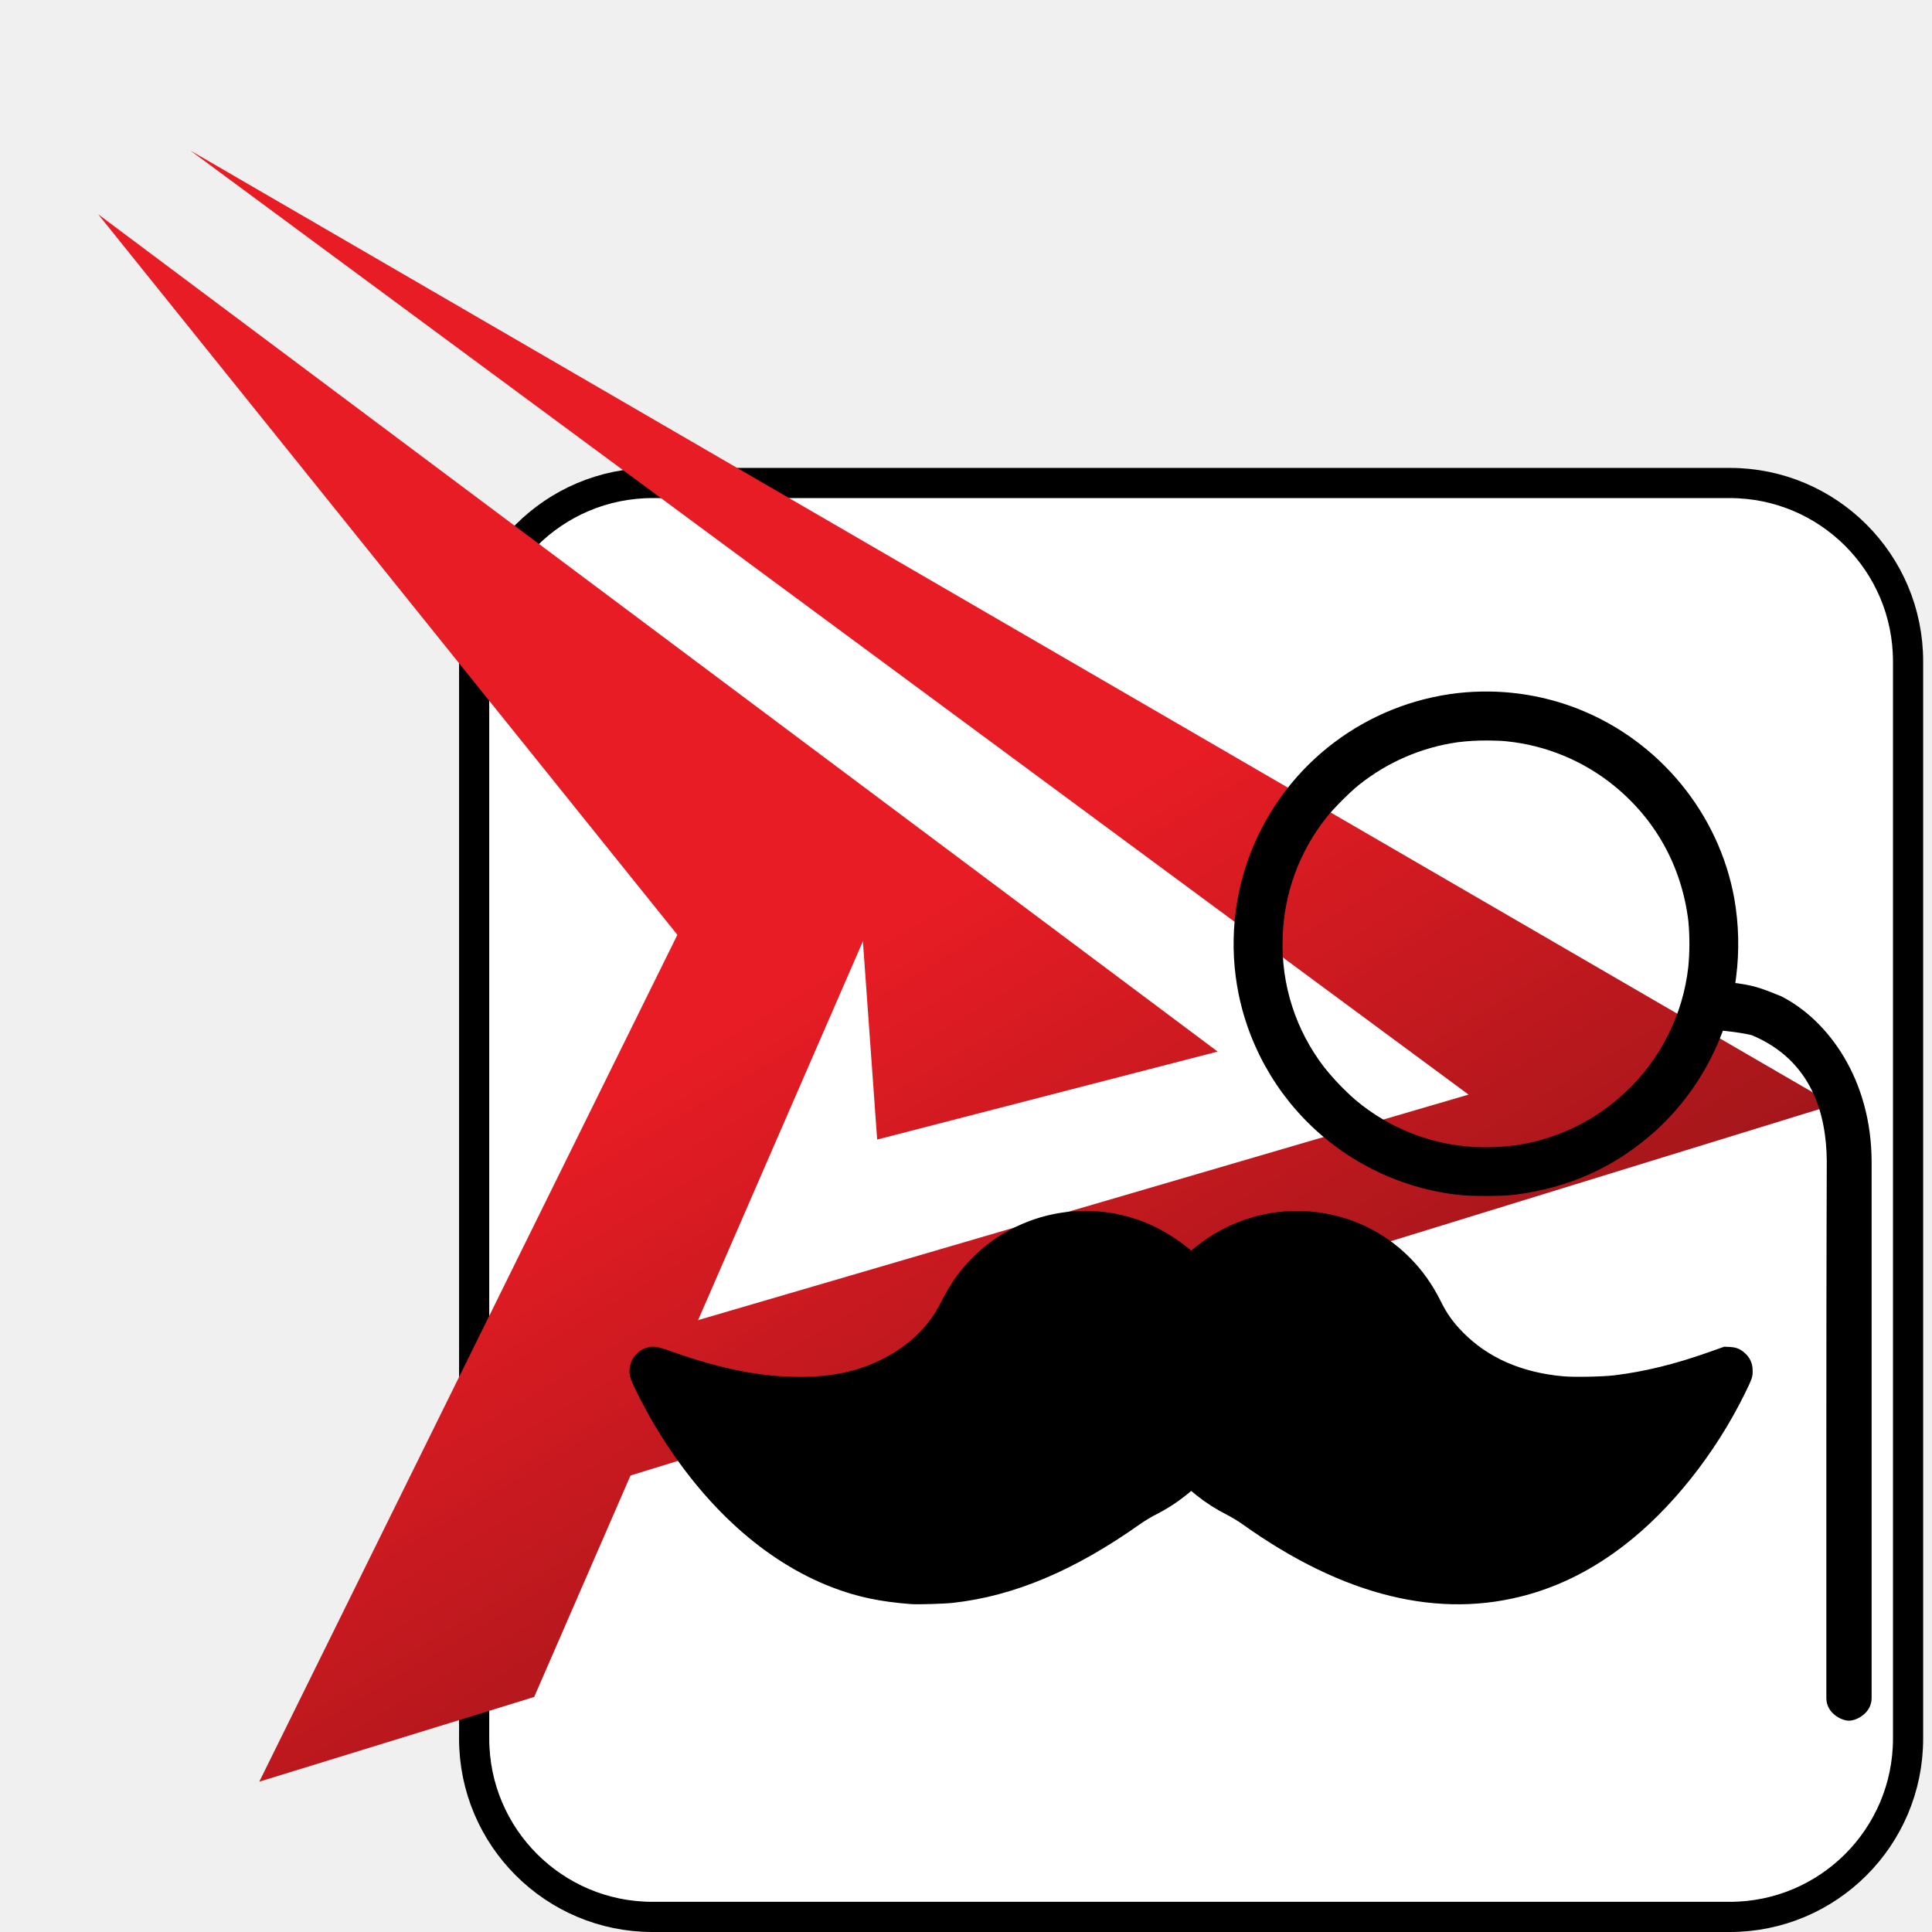
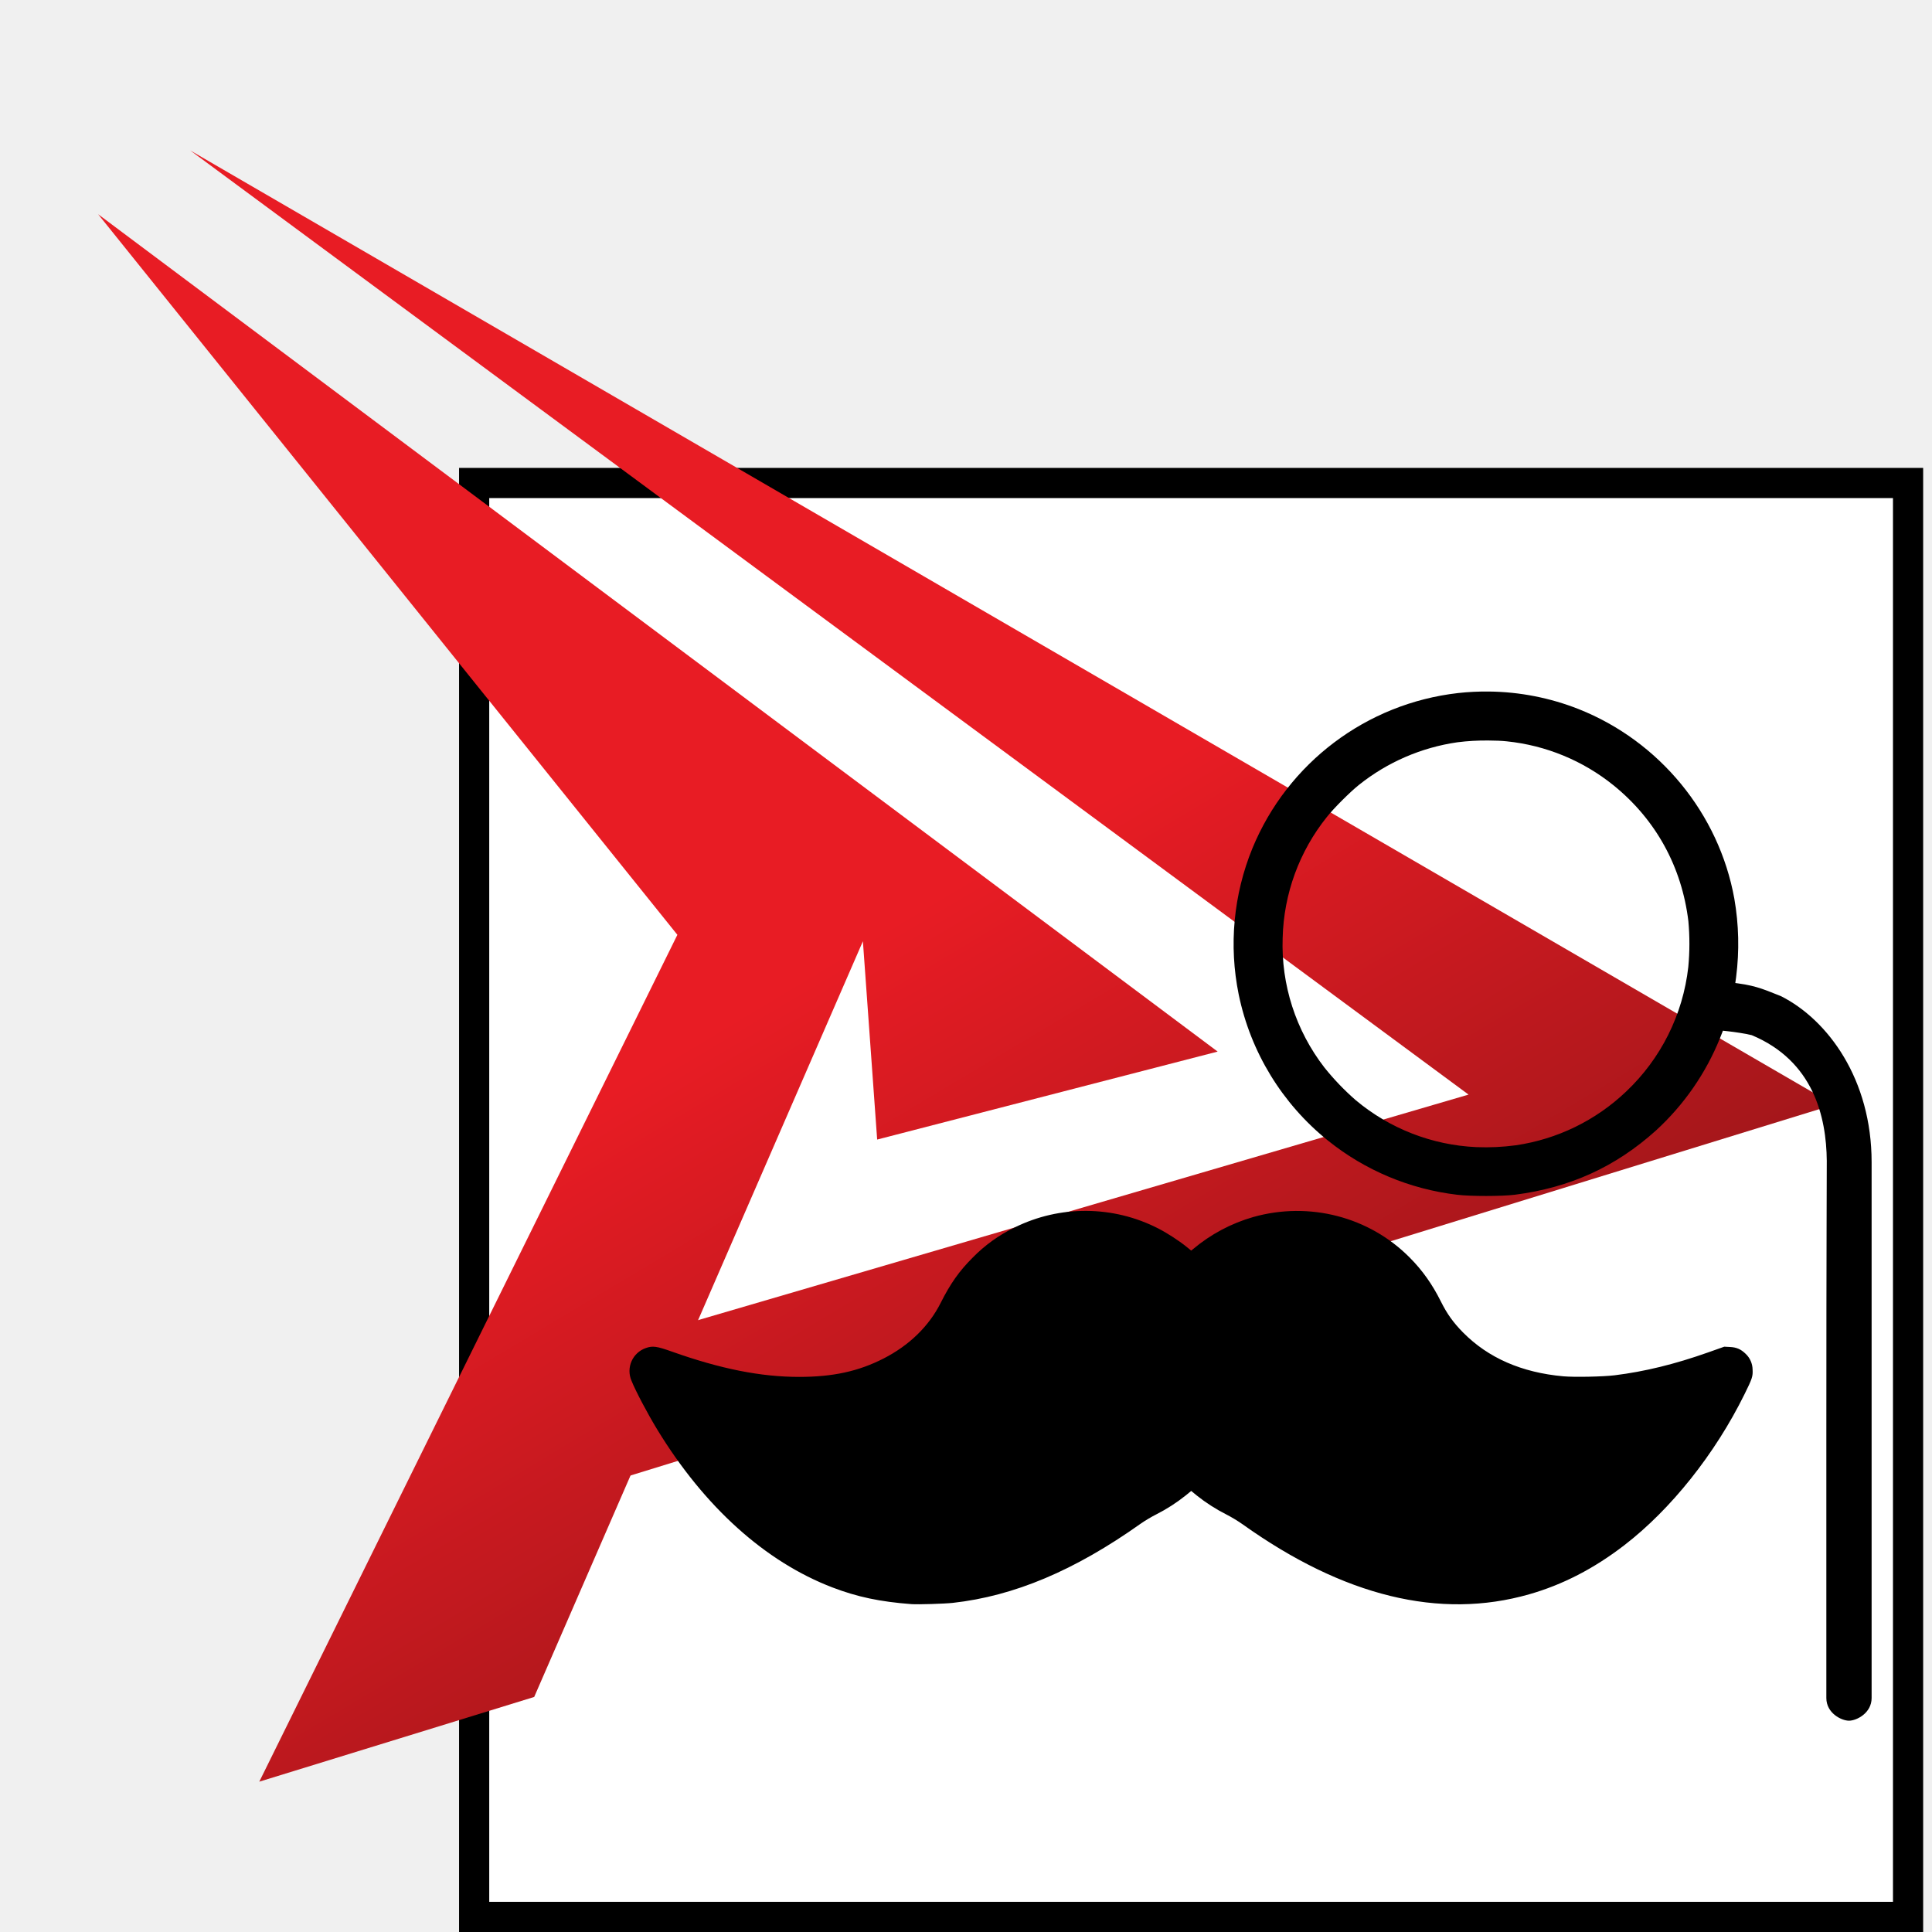
<svg xmlns="http://www.w3.org/2000/svg" xmlns:xlink="http://www.w3.org/1999/xlink" width="256" height="256" version="1.1" viewBox="0 0 67.733 67.733" id="svg15" xml:space="preserve">
  <defs id="defs7">
    <linearGradient id="linearGradient4618" x1="-15.014" x2="-.363" y1="50.707" y2="75.222" gradientUnits="userSpaceOnUse">
      <stop stop-color="#e81c24" offset="0" id="stop2" />
      <stop stop-color="#7c1315" offset="1" id="stop4" />
    </linearGradient>
    <linearGradient xlink:href="#linearGradient4618" id="linearGradient425" gradientUnits="userSpaceOnUse" x1="-15.014" y1="50.707" x2="-.363" y2="75.222" gradientTransform="translate(48.836 -29.768) scale(1.2378)" />
    <linearGradient xlink:href="#linearGradient4618" id="linearGradient427" gradientUnits="userSpaceOnUse" x1="-15.014" y1="50.707" x2="-.363" y2="75.222" gradientTransform="translate(48.836 -29.768) scale(1.2378)" />
  </defs>
-   <rect style="fill:#fff;fill-opacity:1;stroke:#000;stroke-width:1.058px;stroke-dasharray:none;stroke-opacity:1" id="rect3576" width="50.271" height="50.271" x="16.623" y="16.933" ry="6.251" />
+   <rect style="fill:#fff;fill-opacity:1;stroke:#000;stroke-width:1.058px;stroke-dasharray:none;stroke-opacity:1" id="rect3576" width="50.271" height="50.271" x="16.623" y="16.933" ry="0" />
  <path d="m21.208 52.005 43.087-13.278L6.667 5.273l44.818 33.102L24.24 46.35Z" id="path9" style="fill:url(#linearGradient425);stroke-width:1.238px" />
  <path d="m3.44 7.51 20.308 25.263L9.09 62.463l9.638-2.97 11.524-26.494.5 6.952 11.937-3.084z" id="path11" style="fill:url(#linearGradient427);stroke-width:1.238px" />
  <path id="path449" style="fill:#000;stroke:none;stroke-width:.794px;stroke-dasharray:none;stroke-opacity:1" d="M52.201 24.244c-.36-.004-.72.013-1.08.053a8.883 8.883 0 0 0-7.214 5.445 8.858 8.858 0 0 0-.48 5.123 8.866 8.866 0 0 0 3.127 5.12 8.901 8.901 0 0 0 4.529 1.901c.469.058 1.575.057 2.03-.001 1.925-.247 3.521-.973 4.94-2.249a8.918 8.918 0 0 0 2.248-3.242l.102-.259.138.015c.311.033.634.085.872.141 2.167.906 2.616 2.867 2.631 4.402.003.239-.015 2.698-.015 9.578v9.26c0 .53.529.794.794.794.264 0 .793-.265.793-.794V40.746c0-2.91-1.532-4.991-3.175-5.821-.5-.193-.814-.355-1.5-.448l-.104-.014.029-.21a9.191 9.191 0 0 0-.063-2.747c-.537-2.981-2.622-5.52-5.455-6.645a8.82 8.82 0 0 0-3.147-.617zm-.015 1.717c.237.001.464.01.64.029a7.116 7.116 0 0 1 3.748 1.547c1.479 1.2 2.386 2.85 2.618 4.758a8.64 8.64 0 0 1-.003 1.607 7.1 7.1 0 0 1-2.18 4.367 7.096 7.096 0 0 1-3.866 1.883 7.97 7.97 0 0 1-1.395.064 7.083 7.083 0 0 1-4.213-1.641 8.872 8.872 0 0 1-1.102-1.148 7.018 7.018 0 0 1-1.465-4.545 7.058 7.058 0 0 1 1.552-4.242c.245-.31.815-.878 1.124-1.124a7.166 7.166 0 0 1 3.45-1.493 7.915 7.915 0 0 1 1.092-.062z" />
  <path style="fill:#000;stroke-width:.794px;stroke:none;stroke-opacity:1;stroke-dasharray:none" d="M31.95 56.238c-1.097-.083-1.894-.251-2.764-.584-2.353-.9-4.488-2.822-6.14-5.53-.343-.562-.768-1.367-.91-1.726a.853.853 0 0 1 .504-1.137c.242-.085.382-.066.921.126 1.7.604 3.11.885 4.455.885 1.186 0 2.08-.195 2.959-.644.903-.461 1.595-1.135 2.006-1.955.336-.669.65-1.114 1.112-1.575a5.253 5.253 0 0 1 1.479-1.065 5.59 5.59 0 0 1 5.038.037c.307.157.718.423.98.635l.172.139.07-.057a5.732 5.732 0 0 1 2.105-1.12c1.964-.554 4.065-.01 5.484 1.42.446.448.794.939 1.093 1.539.217.437.437.743.783 1.093.88.888 2.05 1.4 3.507 1.532.382.035 1.396.015 1.806-.036 1.048-.129 2.109-.389 3.278-.803l.562-.199.195.01c.233.01.388.077.554.239a.772.772 0 0 1 .244.551c.013.242-.01.313-.283.866-1.034 2.096-2.578 4.035-4.218 5.297-1.061.817-2.16 1.383-3.329 1.717-3.135.897-6.506.074-10.05-2.454a5.023 5.023 0 0 0-.573-.346 6.037 6.037 0 0 1-1.033-.663l-.195-.16-.194.159a6.013 6.013 0 0 1-1.029.662c-.16.079-.408.227-.553.33-2.312 1.64-4.433 2.534-6.58 2.773-.302.033-1.226.061-1.457.044z" id="path445" />
</svg>
